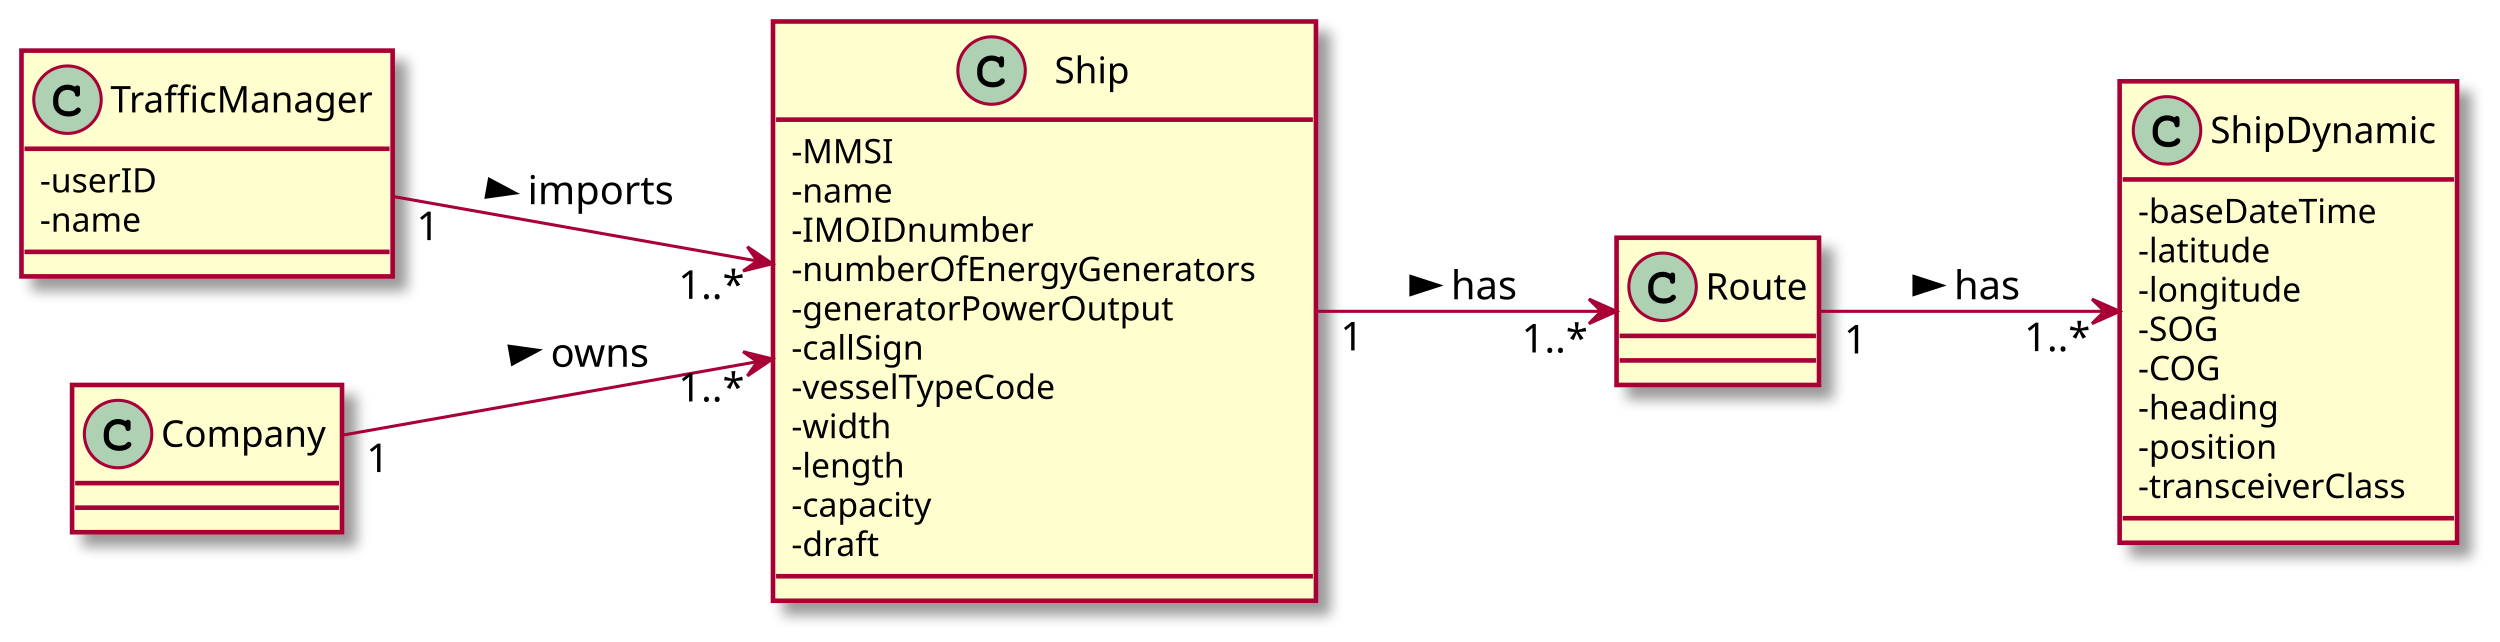
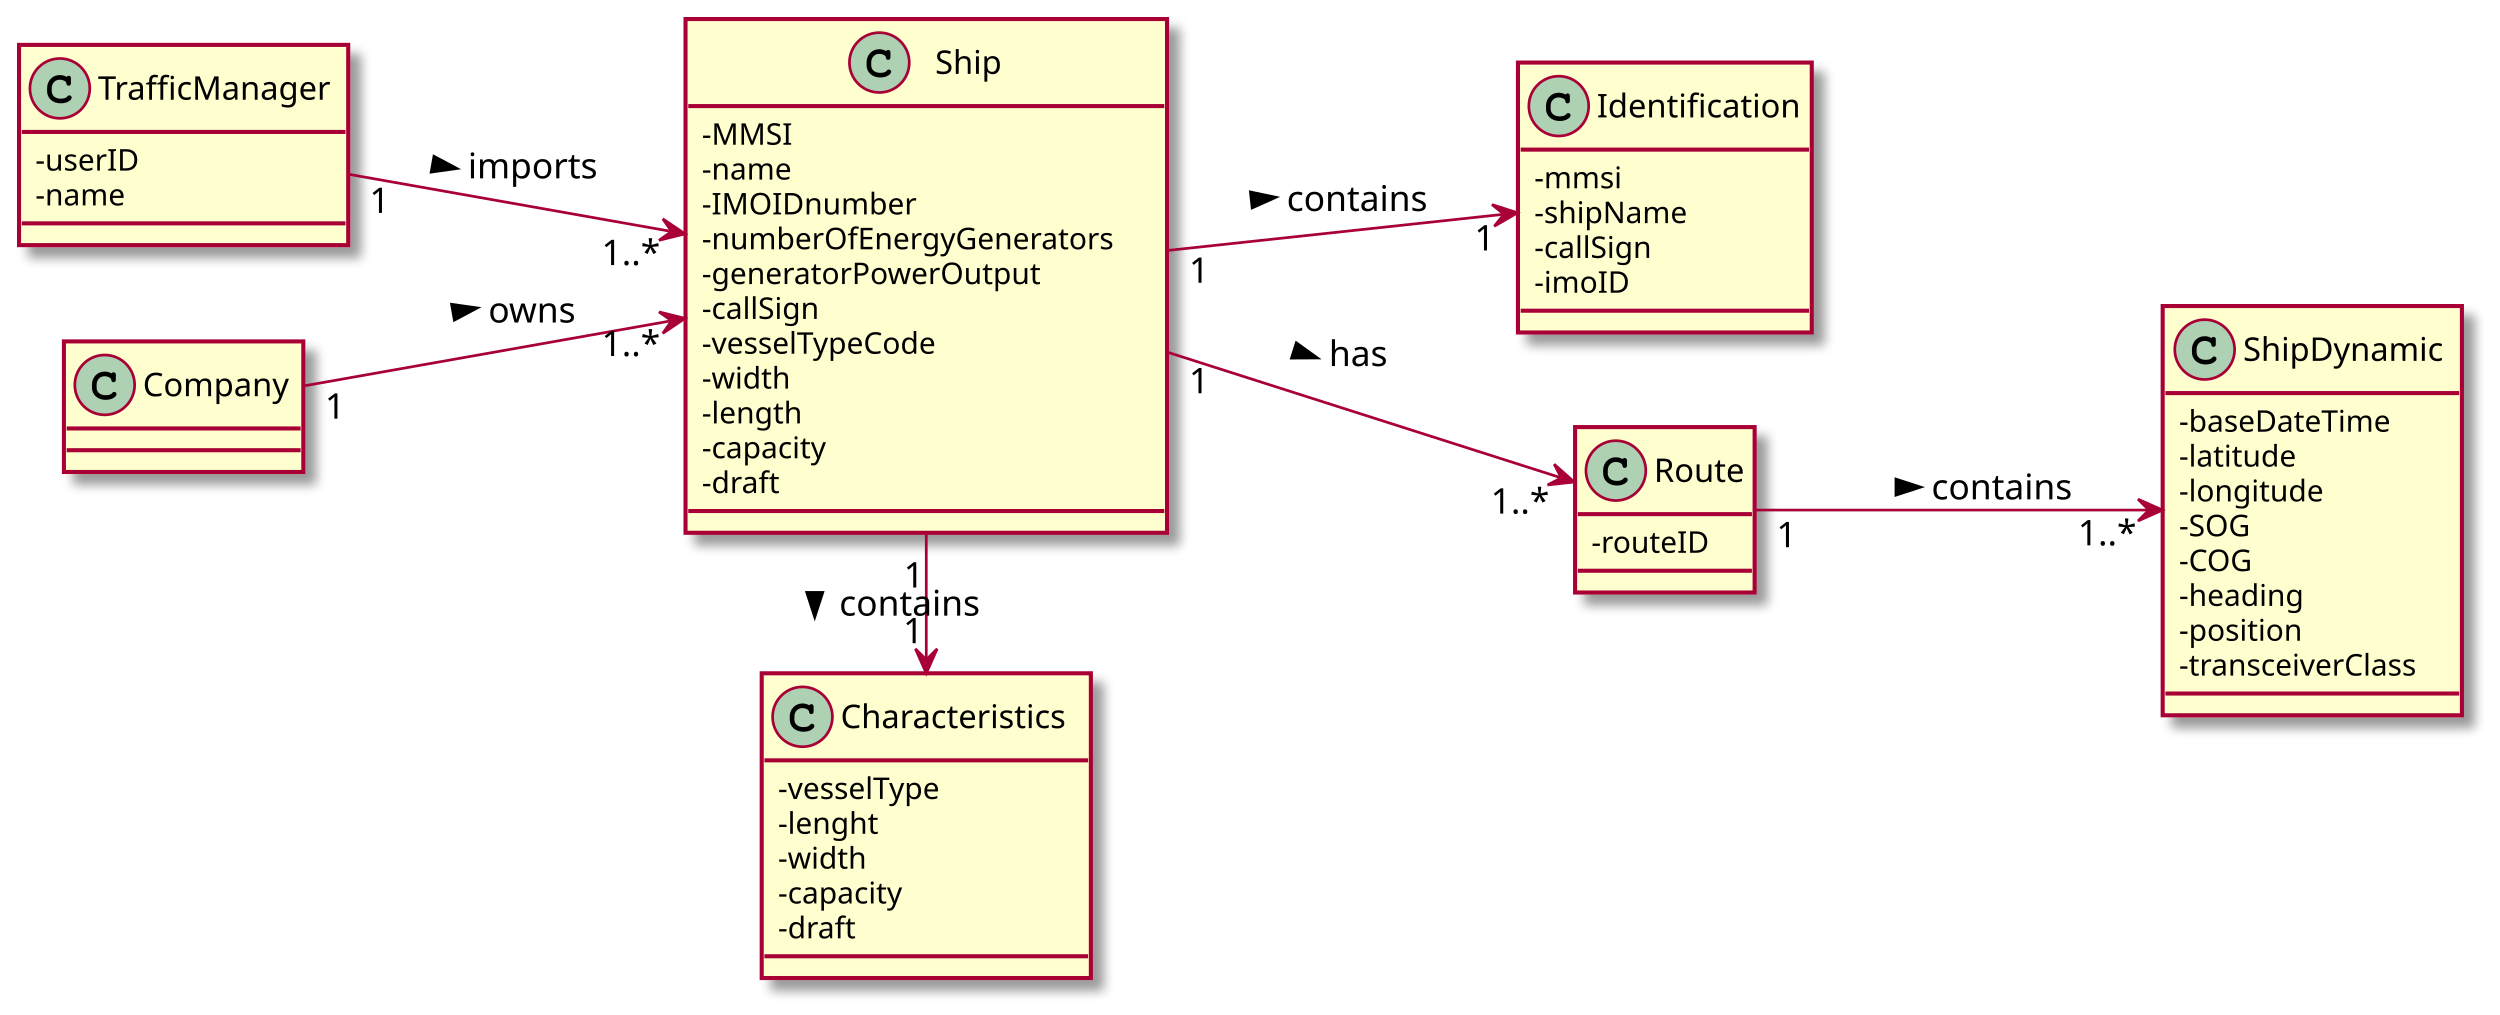
- <svg xmlns="http://www.w3.org/2000/svg" contentScriptType="application/ecmascript" contentStyleType="text/css" height="209px" preserveAspectRatio="none" style="width:815px;height:209px;background:#FFFFFF;" version="1.1" viewBox="0 0 815 209" width="815px" zoomAndPan="magnify">
+ <svg xmlns="http://www.w3.org/2000/svg" contentScriptType="application/ecmascript" contentStyleType="text/css" height="373px" preserveAspectRatio="none" style="width:919px;height:373px;background:#FFFFFF;" version="1.1" viewBox="0 0 919 373" width="919px" zoomAndPan="magnify">
  <defs>
-     <filter height="300%" id="fe0t41v45ibgb" width="300%" x="-1" y="-1">
+     <filter height="300%" id="fnvpz3datenb4" width="300%" x="-1" y="-1">
      <feGaussianBlur result="blurOut" stdDeviation="2.0" />
      <feColorMatrix in="blurOut" result="blurOut2" type="matrix" values="0 0 0 0 0 0 0 0 0 0 0 0 0 0 0 0 0 0 .4 0" />
      <feOffset dx="4.0" dy="4.0" in="blurOut2" result="blurOut3" />
      <feBlend in="SourceGraphic" in2="blurOut3" mode="normal" />
    </filter>
  </defs>
  <g>
-     <rect codeLine="3" fill="#FEFECE" filter="url(#fe0t41v45ibgb)" height="188.852" id="Ship" style="stroke:#A80036;stroke-width:1.5;" width="177" x="252" y="7" />
+     <rect codeLine="3" fill="#FEFECE" filter="url(#fnvpz3datenb4)" height="188.852" id="Ship" style="stroke:#A80036;stroke-width:1.5;" width="177" x="252" y="7" />
    <ellipse cx="323.25" cy="23" fill="#ADD1B2" rx="11" ry="11" style="stroke:#A80036;stroke-width:1.0;" />
    <path d="M325.594,18.672 C324.656,18.234 324.062,18.094 323.188,18.094 C320.562,18.094 318.562,20.172 318.562,22.891 L318.562,24.016 C318.562,26.594 320.672,28.484 323.562,28.484 C324.781,28.484 325.938,28.188 326.688,27.641 C327.266,27.234 327.594,26.781 327.594,26.391 C327.594,25.938 327.203,25.547 326.734,25.547 C326.516,25.547 326.312,25.625 326.125,25.812 C325.672,26.297 325.672,26.297 325.484,26.391 C325.062,26.656 324.375,26.781 323.609,26.781 C321.562,26.781 320.266,25.688 320.266,23.984 L320.266,22.891 C320.266,21.109 321.516,19.797 323.25,19.797 C323.828,19.797 324.438,19.953 324.906,20.203 C325.391,20.484 325.562,20.703 325.656,21.109 C325.719,21.516 325.75,21.641 325.891,21.766 C326.031,21.906 326.266,22.016 326.484,22.016 C326.75,22.016 327.016,21.875 327.188,21.656 C327.297,21.5 327.328,21.312 327.328,20.891 L327.328,19.469 C327.328,19.031 327.312,18.906 327.219,18.75 C327.062,18.484 326.781,18.344 326.484,18.344 C326.188,18.344 325.984,18.438 325.766,18.75 L325.594,18.672 Z " fill="#000000" />
    <text fill="#000000" font-family="sans-serif" font-size="12" lengthAdjust="spacing" textLength="26" x="343.75" y="27.154">Ship</text>
    <line style="stroke:#A80036;stroke-width:1.5;" x1="253" x2="428" y1="39" y2="39" />
    <text fill="#000000" font-family="sans-serif" font-size="11" lengthAdjust="spacing" textLength="33" x="258" y="53.21">-MMSI</text>
    <text fill="#000000" font-family="sans-serif" font-size="11" lengthAdjust="spacing" textLength="37" x="258" y="66.015">-name</text>
    <text fill="#000000" font-family="sans-serif" font-size="11" lengthAdjust="spacing" textLength="81" x="258" y="78.82">-IMOIDnumber</text>
    <text fill="#000000" font-family="sans-serif" font-size="11" lengthAdjust="spacing" textLength="165" x="258" y="91.624">-numberOfEnergyGenerators</text>
    <text fill="#000000" font-family="sans-serif" font-size="11" lengthAdjust="spacing" textLength="132" x="258" y="104.429">-generatorPowerOutput</text>
    <text fill="#000000" font-family="sans-serif" font-size="11" lengthAdjust="spacing" textLength="48" x="258" y="117.234">-callSign</text>
    <text fill="#000000" font-family="sans-serif" font-size="11" lengthAdjust="spacing" textLength="101" x="258" y="130.039">-vesselTypeCode</text>
    <text fill="#000000" font-family="sans-serif" font-size="11" lengthAdjust="spacing" textLength="34" x="258" y="142.843">-width</text>
    <text fill="#000000" font-family="sans-serif" font-size="11" lengthAdjust="spacing" textLength="40" x="258" y="155.648">-length</text>
    <text fill="#000000" font-family="sans-serif" font-size="11" lengthAdjust="spacing" textLength="51" x="258" y="168.453">-capacity</text>
    <text fill="#000000" font-family="sans-serif" font-size="11" lengthAdjust="spacing" textLength="30" x="258" y="181.257">-draft</text>
    <line style="stroke:#A80036;stroke-width:1.5;" x1="253" x2="428" y1="187.852" y2="187.852" />
-     <rect codeLine="17" fill="#FEFECE" filter="url(#fe0t41v45ibgb)" height="73.609" id="TrafficManager" style="stroke:#A80036;stroke-width:1.5;" width="121" x="7" y="16.5" />
+     <rect codeLine="17" fill="#FEFECE" filter="url(#fnvpz3datenb4)" height="73.609" id="TrafficManager" style="stroke:#A80036;stroke-width:1.5;" width="121" x="7" y="16.5" />
    <ellipse cx="22" cy="32.5" fill="#ADD1B2" rx="11" ry="11" style="stroke:#A80036;stroke-width:1.0;" />
    <path d="M24.344,28.172 C23.406,27.734 22.812,27.594 21.938,27.594 C19.312,27.594 17.312,29.672 17.312,32.391 L17.312,33.516 C17.312,36.094 19.422,37.984 22.312,37.984 C23.531,37.984 24.688,37.688 25.438,37.141 C26.016,36.734 26.344,36.281 26.344,35.891 C26.344,35.438 25.953,35.047 25.484,35.047 C25.266,35.047 25.062,35.125 24.875,35.312 C24.422,35.797 24.422,35.797 24.234,35.891 C23.812,36.156 23.125,36.281 22.359,36.281 C20.312,36.281 19.016,35.188 19.016,33.484 L19.016,32.391 C19.016,30.609 20.266,29.297 22,29.297 C22.578,29.297 23.188,29.453 23.656,29.703 C24.141,29.984 24.312,30.203 24.406,30.609 C24.469,31.016 24.5,31.141 24.641,31.266 C24.781,31.406 25.016,31.516 25.234,31.516 C25.5,31.516 25.766,31.375 25.938,31.156 C26.047,31 26.078,30.812 26.078,30.391 L26.078,28.969 C26.078,28.531 26.062,28.406 25.969,28.25 C25.812,27.984 25.531,27.844 25.234,27.844 C24.938,27.844 24.734,27.938 24.516,28.25 L24.344,28.172 Z " fill="#000000" />
    <text fill="#000000" font-family="sans-serif" font-size="12" lengthAdjust="spacing" textLength="89" x="36" y="36.654">TrafficManager</text>
    <line style="stroke:#A80036;stroke-width:1.5;" x1="8" x2="127" y1="48.5" y2="48.5" />
    <text fill="#000000" font-family="sans-serif" font-size="11" lengthAdjust="spacing" textLength="41" x="13" y="62.71">-userID</text>
    <text fill="#000000" font-family="sans-serif" font-size="11" lengthAdjust="spacing" textLength="37" x="13" y="75.515">-name</text>
    <line style="stroke:#A80036;stroke-width:1.5;" x1="8" x2="127" y1="82.109" y2="82.109" />
-     <rect codeLine="21" fill="#FEFECE" filter="url(#fe0t41v45ibgb)" height="150.438" id="ShipDynamic" style="stroke:#A80036;stroke-width:1.5;" width="110" x="691" y="26.5" />
-     <ellipse cx="706.45" cy="42.5" fill="#ADD1B2" rx="11" ry="11" style="stroke:#A80036;stroke-width:1.0;" />
-     <path d="M708.794,38.172 C707.856,37.734 707.263,37.594 706.388,37.594 C703.763,37.594 701.763,39.672 701.763,42.391 L701.763,43.516 C701.763,46.094 703.872,47.984 706.763,47.984 C707.981,47.984 709.138,47.688 709.888,47.141 C710.466,46.734 710.794,46.281 710.794,45.891 C710.794,45.438 710.403,45.047 709.934,45.047 C709.716,45.047 709.513,45.125 709.325,45.312 C708.872,45.797 708.872,45.797 708.684,45.891 C708.263,46.156 707.575,46.281 706.809,46.281 C704.763,46.281 703.466,45.188 703.466,43.484 L703.466,42.391 C703.466,40.609 704.716,39.297 706.45,39.297 C707.028,39.297 707.638,39.453 708.106,39.703 C708.591,39.984 708.763,40.203 708.856,40.609 C708.919,41.016 708.95,41.141 709.091,41.266 C709.231,41.406 709.466,41.516 709.684,41.516 C709.95,41.516 710.216,41.375 710.388,41.156 C710.497,41 710.528,40.812 710.528,40.391 L710.528,38.969 C710.528,38.531 710.513,38.406 710.419,38.25 C710.263,37.984 709.981,37.844 709.684,37.844 C709.388,37.844 709.184,37.938 708.966,38.25 L708.794,38.172 Z " fill="#000000" />
-     <text fill="#000000" font-family="sans-serif" font-size="12" lengthAdjust="spacing" textLength="77" x="720.55" y="46.654">ShipDynamic</text>
-     <line style="stroke:#A80036;stroke-width:1.5;" x1="692" x2="800" y1="58.5" y2="58.5" />
-     <text fill="#000000" font-family="sans-serif" font-size="11" lengthAdjust="spacing" textLength="89" x="697" y="72.71">-baseDateTime</text>
-     <text fill="#000000" font-family="sans-serif" font-size="11" lengthAdjust="spacing" textLength="47" x="697" y="85.515">-latitude</text>
-     <text fill="#000000" font-family="sans-serif" font-size="11" lengthAdjust="spacing" textLength="57" x="697" y="98.32">-longitude</text>
-     <text fill="#000000" font-family="sans-serif" font-size="11" lengthAdjust="spacing" textLength="30" x="697" y="111.124">-SOG</text>
-     <text fill="#000000" font-family="sans-serif" font-size="11" lengthAdjust="spacing" textLength="30" x="697" y="123.929">-COG</text>
-     <text fill="#000000" font-family="sans-serif" font-size="11" lengthAdjust="spacing" textLength="50" x="697" y="136.734">-heading</text>
-     <text fill="#000000" font-family="sans-serif" font-size="11" lengthAdjust="spacing" textLength="48" x="697" y="149.539">-position</text>
-     <text fill="#000000" font-family="sans-serif" font-size="11" lengthAdjust="spacing" textLength="98" x="697" y="162.343">-transceiverClass</text>
-     <line style="stroke:#A80036;stroke-width:1.5;" x1="692" x2="800" y1="168.938" y2="168.938" />
-     <rect fill="#FEFECE" filter="url(#fe0t41v45ibgb)" height="48" id="Route" style="stroke:#A80036;stroke-width:1.5;" width="66" x="527" y="77.5" />
-     <ellipse cx="542" cy="93.5" fill="#ADD1B2" rx="11" ry="11" style="stroke:#A80036;stroke-width:1.0;" />
-     <path d="M544.344,89.172 C543.406,88.734 542.812,88.594 541.938,88.594 C539.312,88.594 537.312,90.672 537.312,93.391 L537.312,94.516 C537.312,97.094 539.422,98.984 542.312,98.984 C543.531,98.984 544.688,98.688 545.438,98.141 C546.016,97.734 546.344,97.281 546.344,96.891 C546.344,96.438 545.953,96.047 545.484,96.047 C545.266,96.047 545.062,96.125 544.875,96.312 C544.422,96.797 544.422,96.797 544.234,96.891 C543.812,97.156 543.125,97.281 542.359,97.281 C540.312,97.281 539.016,96.188 539.016,94.484 L539.016,93.391 C539.016,91.609 540.266,90.297 542,90.297 C542.578,90.297 543.188,90.453 543.656,90.703 C544.141,90.984 544.312,91.203 544.406,91.609 C544.469,92.016 544.5,92.141 544.641,92.266 C544.781,92.406 545.016,92.516 545.234,92.516 C545.5,92.516 545.766,92.375 545.938,92.156 C546.047,92 546.078,91.812 546.078,91.391 L546.078,89.969 C546.078,89.531 546.062,89.406 545.969,89.25 C545.812,88.984 545.531,88.844 545.234,88.844 C544.938,88.844 544.734,88.938 544.516,89.25 L544.344,89.172 Z " fill="#000000" />
-     <text fill="#000000" font-family="sans-serif" font-size="12" lengthAdjust="spacing" textLength="34" x="556" y="97.654">Route</text>
-     <line style="stroke:#A80036;stroke-width:1.5;" x1="528" x2="592" y1="109.5" y2="109.5" />
-     <line style="stroke:#A80036;stroke-width:1.5;" x1="528" x2="592" y1="117.5" y2="117.5" />
-     <rect fill="#FEFECE" filter="url(#fe0t41v45ibgb)" height="48" id="Company" style="stroke:#A80036;stroke-width:1.5;" width="88" x="23.5" y="125.5" />
+     <rect codeLine="21" fill="#FEFECE" filter="url(#fnvpz3datenb4)" height="150.438" id="ShipDynamic" style="stroke:#A80036;stroke-width:1.5;" width="110" x="795" y="112.5" />
+     <ellipse cx="810.45" cy="128.5" fill="#ADD1B2" rx="11" ry="11" style="stroke:#A80036;stroke-width:1.0;" />
+     <path d="M812.794,124.172 C811.856,123.734 811.263,123.594 810.388,123.594 C807.763,123.594 805.763,125.672 805.763,128.391 L805.763,129.516 C805.763,132.094 807.872,133.984 810.763,133.984 C811.981,133.984 813.138,133.688 813.888,133.141 C814.466,132.734 814.794,132.281 814.794,131.891 C814.794,131.438 814.403,131.047 813.934,131.047 C813.716,131.047 813.513,131.125 813.325,131.312 C812.872,131.797 812.872,131.797 812.684,131.891 C812.263,132.156 811.575,132.281 810.809,132.281 C808.763,132.281 807.466,131.188 807.466,129.484 L807.466,128.391 C807.466,126.609 808.716,125.297 810.45,125.297 C811.028,125.297 811.638,125.453 812.106,125.703 C812.591,125.984 812.763,126.203 812.856,126.609 C812.919,127.016 812.95,127.141 813.091,127.266 C813.231,127.406 813.466,127.516 813.684,127.516 C813.95,127.516 814.216,127.375 814.388,127.156 C814.497,127 814.528,126.812 814.528,126.391 L814.528,124.969 C814.528,124.531 814.513,124.406 814.419,124.25 C814.263,123.984 813.981,123.844 813.684,123.844 C813.388,123.844 813.184,123.938 812.966,124.25 L812.794,124.172 Z " fill="#000000" />
+     <text fill="#000000" font-family="sans-serif" font-size="12" lengthAdjust="spacing" textLength="77" x="824.55" y="132.654">ShipDynamic</text>
+     <line style="stroke:#A80036;stroke-width:1.5;" x1="796" x2="904" y1="144.5" y2="144.5" />
+     <text fill="#000000" font-family="sans-serif" font-size="11" lengthAdjust="spacing" textLength="89" x="801" y="158.71">-baseDateTime</text>
+     <text fill="#000000" font-family="sans-serif" font-size="11" lengthAdjust="spacing" textLength="47" x="801" y="171.515">-latitude</text>
+     <text fill="#000000" font-family="sans-serif" font-size="11" lengthAdjust="spacing" textLength="57" x="801" y="184.32">-longitude</text>
+     <text fill="#000000" font-family="sans-serif" font-size="11" lengthAdjust="spacing" textLength="30" x="801" y="197.125">-SOG</text>
+     <text fill="#000000" font-family="sans-serif" font-size="11" lengthAdjust="spacing" textLength="30" x="801" y="209.929">-COG</text>
+     <text fill="#000000" font-family="sans-serif" font-size="11" lengthAdjust="spacing" textLength="50" x="801" y="222.734">-heading</text>
+     <text fill="#000000" font-family="sans-serif" font-size="11" lengthAdjust="spacing" textLength="48" x="801" y="235.539">-position</text>
+     <text fill="#000000" font-family="sans-serif" font-size="11" lengthAdjust="spacing" textLength="98" x="801" y="248.343">-transceiverClass</text>
+     <line style="stroke:#A80036;stroke-width:1.5;" x1="796" x2="904" y1="254.938" y2="254.938" />
+     <rect codeLine="32" fill="#FEFECE" filter="url(#fnvpz3datenb4)" height="99.219" id="Identification" style="stroke:#A80036;stroke-width:1.5;" width="108" x="558" y="23" />
+     <ellipse cx="573" cy="39" fill="#ADD1B2" rx="11" ry="11" style="stroke:#A80036;stroke-width:1.0;" />
+     <path d="M575.344,34.672 C574.406,34.234 573.812,34.094 572.938,34.094 C570.312,34.094 568.312,36.172 568.312,38.891 L568.312,40.016 C568.312,42.594 570.422,44.484 573.312,44.484 C574.531,44.484 575.688,44.188 576.438,43.641 C577.016,43.234 577.344,42.781 577.344,42.391 C577.344,41.938 576.953,41.547 576.484,41.547 C576.266,41.547 576.062,41.625 575.875,41.812 C575.422,42.297 575.422,42.297 575.234,42.391 C574.812,42.656 574.125,42.781 573.359,42.781 C571.312,42.781 570.016,41.688 570.016,39.984 L570.016,38.891 C570.016,37.109 571.266,35.797 573,35.797 C573.578,35.797 574.188,35.953 574.656,36.203 C575.141,36.484 575.312,36.703 575.406,37.109 C575.469,37.516 575.5,37.641 575.641,37.766 C575.781,37.906 576.016,38.016 576.234,38.016 C576.5,38.016 576.766,37.875 576.938,37.656 C577.047,37.5 577.078,37.312 577.078,36.891 L577.078,35.469 C577.078,35.031 577.062,34.906 576.969,34.75 C576.812,34.484 576.531,34.344 576.234,34.344 C575.938,34.344 575.734,34.438 575.516,34.75 L575.344,34.672 Z " fill="#000000" />
+     <text fill="#000000" font-family="sans-serif" font-size="12" lengthAdjust="spacing" textLength="76" x="587" y="43.154">Identification</text>
+     <line style="stroke:#A80036;stroke-width:1.5;" x1="559" x2="665" y1="55" y2="55" />
+     <text fill="#000000" font-family="sans-serif" font-size="11" lengthAdjust="spacing" textLength="35" x="564" y="69.21">-mmsi</text>
+     <text fill="#000000" font-family="sans-serif" font-size="11" lengthAdjust="spacing" textLength="61" x="564" y="82.015">-shipName</text>
+     <text fill="#000000" font-family="sans-serif" font-size="11" lengthAdjust="spacing" textLength="48" x="564" y="94.82">-callSign</text>
+     <text fill="#000000" font-family="sans-serif" font-size="11" lengthAdjust="spacing" textLength="37" x="564" y="107.624">-imoID</text>
+     <line style="stroke:#A80036;stroke-width:1.5;" x1="559" x2="665" y1="114.219" y2="114.219" />
+     <rect codeLine="39" fill="#FEFECE" filter="url(#fnvpz3datenb4)" height="112.023" id="Characteristics" style="stroke:#A80036;stroke-width:1.5;" width="121" x="280" y="247.5" />
+     <ellipse cx="295" cy="263.5" fill="#ADD1B2" rx="11" ry="11" style="stroke:#A80036;stroke-width:1.0;" />
+     <path d="M297.344,259.172 C296.406,258.734 295.812,258.594 294.938,258.594 C292.312,258.594 290.312,260.672 290.312,263.391 L290.312,264.516 C290.312,267.094 292.422,268.984 295.312,268.984 C296.531,268.984 297.688,268.688 298.438,268.141 C299.016,267.734 299.344,267.281 299.344,266.891 C299.344,266.438 298.953,266.047 298.484,266.047 C298.266,266.047 298.062,266.125 297.875,266.312 C297.422,266.797 297.422,266.797 297.234,266.891 C296.812,267.156 296.125,267.281 295.359,267.281 C293.312,267.281 292.016,266.188 292.016,264.484 L292.016,263.391 C292.016,261.609 293.266,260.297 295,260.297 C295.578,260.297 296.188,260.453 296.656,260.703 C297.141,260.984 297.312,261.203 297.406,261.609 C297.469,262.016 297.5,262.141 297.641,262.266 C297.781,262.406 298.016,262.516 298.234,262.516 C298.5,262.516 298.766,262.375 298.938,262.156 C299.047,262 299.078,261.812 299.078,261.391 L299.078,259.969 C299.078,259.531 299.062,259.406 298.969,259.25 C298.812,258.984 298.531,258.844 298.234,258.844 C297.938,258.844 297.734,258.938 297.516,259.25 L297.344,259.172 Z " fill="#000000" />
+     <text fill="#000000" font-family="sans-serif" font-size="12" lengthAdjust="spacing" textLength="89" x="309" y="267.654">Characteristics</text>
+     <line style="stroke:#A80036;stroke-width:1.5;" x1="281" x2="400" y1="279.5" y2="279.5" />
+     <text fill="#000000" font-family="sans-serif" font-size="11" lengthAdjust="spacing" textLength="71" x="286" y="293.71">-vesselType</text>
+     <text fill="#000000" font-family="sans-serif" font-size="11" lengthAdjust="spacing" textLength="40" x="286" y="306.515">-lenght</text>
+     <text fill="#000000" font-family="sans-serif" font-size="11" lengthAdjust="spacing" textLength="34" x="286" y="319.32">-width</text>
+     <text fill="#000000" font-family="sans-serif" font-size="11" lengthAdjust="spacing" textLength="51" x="286" y="332.125">-capacity</text>
+     <text fill="#000000" font-family="sans-serif" font-size="11" lengthAdjust="spacing" textLength="30" x="286" y="344.929">-draft</text>
+     <line style="stroke:#A80036;stroke-width:1.5;" x1="281" x2="400" y1="351.523" y2="351.523" />
+     <rect codeLine="46" fill="#FEFECE" filter="url(#fnvpz3datenb4)" height="60.805" id="Route" style="stroke:#A80036;stroke-width:1.5;" width="66" x="579" y="157" />
+     <ellipse cx="594" cy="173" fill="#ADD1B2" rx="11" ry="11" style="stroke:#A80036;stroke-width:1.0;" />
+     <path d="M596.344,168.672 C595.406,168.234 594.812,168.094 593.938,168.094 C591.312,168.094 589.312,170.172 589.312,172.891 L589.312,174.016 C589.312,176.594 591.422,178.484 594.312,178.484 C595.531,178.484 596.688,178.188 597.438,177.641 C598.016,177.234 598.344,176.781 598.344,176.391 C598.344,175.938 597.953,175.547 597.484,175.547 C597.266,175.547 597.062,175.625 596.875,175.812 C596.422,176.297 596.422,176.297 596.234,176.391 C595.812,176.656 595.125,176.781 594.359,176.781 C592.312,176.781 591.016,175.688 591.016,173.984 L591.016,172.891 C591.016,171.109 592.266,169.797 594,169.797 C594.578,169.797 595.188,169.953 595.656,170.203 C596.141,170.484 596.312,170.703 596.406,171.109 C596.469,171.516 596.5,171.641 596.641,171.766 C596.781,171.906 597.016,172.016 597.234,172.016 C597.5,172.016 597.766,171.875 597.938,171.656 C598.047,171.5 598.078,171.312 598.078,170.891 L598.078,169.469 C598.078,169.031 598.062,168.906 597.969,168.75 C597.812,168.484 597.531,168.344 597.234,168.344 C596.938,168.344 596.734,168.438 596.516,168.75 L596.344,168.672 Z " fill="#000000" />
+     <text fill="#000000" font-family="sans-serif" font-size="12" lengthAdjust="spacing" textLength="34" x="608" y="177.154">Route</text>
+     <line style="stroke:#A80036;stroke-width:1.5;" x1="580" x2="644" y1="189" y2="189" />
+     <text fill="#000000" font-family="sans-serif" font-size="11" lengthAdjust="spacing" textLength="46" x="585" y="203.21">-routeID</text>
+     <line style="stroke:#A80036;stroke-width:1.5;" x1="580" x2="644" y1="209.805" y2="209.805" />
+     <rect fill="#FEFECE" filter="url(#fnvpz3datenb4)" height="48" id="Company" style="stroke:#A80036;stroke-width:1.5;" width="88" x="23.5" y="125.5" />
    <ellipse cx="38.5" cy="141.5" fill="#ADD1B2" rx="11" ry="11" style="stroke:#A80036;stroke-width:1.0;" />
    <path d="M40.844,137.172 C39.906,136.734 39.312,136.594 38.438,136.594 C35.812,136.594 33.812,138.672 33.812,141.391 L33.812,142.516 C33.812,145.094 35.922,146.984 38.812,146.984 C40.031,146.984 41.188,146.688 41.938,146.141 C42.516,145.734 42.844,145.281 42.844,144.891 C42.844,144.438 42.453,144.047 41.984,144.047 C41.766,144.047 41.562,144.125 41.375,144.312 C40.922,144.797 40.922,144.797 40.734,144.891 C40.312,145.156 39.625,145.281 38.859,145.281 C36.812,145.281 35.516,144.188 35.516,142.484 L35.516,141.391 C35.516,139.609 36.766,138.297 38.5,138.297 C39.078,138.297 39.688,138.453 40.156,138.703 C40.641,138.984 40.812,139.203 40.906,139.609 C40.969,140.016 41,140.141 41.141,140.266 C41.281,140.406 41.516,140.516 41.734,140.516 C42,140.516 42.266,140.375 42.438,140.156 C42.547,140 42.578,139.812 42.578,139.391 L42.578,137.969 C42.578,137.531 42.562,137.406 42.469,137.25 C42.312,136.984 42.031,136.844 41.734,136.844 C41.438,136.844 41.234,136.938 41.016,137.25 L40.844,137.172 Z " fill="#000000" />
    <text fill="#000000" font-family="sans-serif" font-size="12" lengthAdjust="spacing" textLength="56" x="52.5" y="145.654">Company</text>
    <line style="stroke:#A80036;stroke-width:1.5;" x1="24.5" x2="110.5" y1="157.5" y2="157.5" />
    <line style="stroke:#A80036;stroke-width:1.5;" x1="24.5" x2="110.5" y1="165.5" y2="165.5" />
-     <path codeLine="31" d="M128.308,64.093 C162.991,70.236 207.415,78.105 246.564,85.039 " fill="none" id="TrafficManager-to-Ship" style="stroke:#A80036;stroke-width:1.0;" />
+     <path codeLine="51" d="M128.308,64.093 C162.991,70.236 207.415,78.105 246.564,85.039 " fill="none" id="TrafficManager-to-Ship" style="stroke:#A80036;stroke-width:1.0;" />
    <polygon fill="#A80036" points="251.804,85.967,243.641,80.457,246.881,85.094,242.244,88.334,251.804,85.967" style="stroke:#A80036;stroke-width:1.0;" />
-     <polygon fill="#000000" points="167.923,62.938,159.53,58.467,158.504,64.255,167.923,62.938" style="stroke:#000000;stroke-width:1.0;" />
-     <text fill="#000000" font-family="sans-serif" font-size="13" lengthAdjust="spacing" textLength="49" x="172" y="66.567">imports</text>
+     <polygon fill="#000000" points="167.923,61.938,159.53,57.467,158.504,63.255,167.923,61.938" style="stroke:#000000;stroke-width:1.0;" />
+     <text fill="#000000" font-family="sans-serif" font-size="13" lengthAdjust="spacing" textLength="49" x="172" y="65.567">imports</text>
    <text fill="#000000" font-family="sans-serif" font-size="13" lengthAdjust="spacing" textLength="8" x="135.801" y="78.282">1</text>
    <text fill="#000000" font-family="sans-serif" font-size="13" lengthAdjust="spacing" textLength="23" x="221.133" y="97.43">1..*</text>
-     <path codeLine="32" d="M429.025,101.5 C461.315,101.5 496.202,101.5 521.694,101.5 " fill="none" id="Ship-to-Route" style="stroke:#A80036;stroke-width:1.0;" />
-     <polygon fill="#A80036" points="526.987,101.5,517.987,97.5,521.987,101.5,517.987,105.5,526.987,101.5" style="stroke:#A80036;stroke-width:1.0;" />
-     <polygon fill="#000000" points="469,93.066,459.955,90.127,459.955,96.005,469,93.066" style="stroke:#000000;stroke-width:1.0;" />
-     <text fill="#000000" font-family="sans-serif" font-size="13" lengthAdjust="spacing" textLength="23" x="473" y="97.567">has</text>
-     <text fill="#000000" font-family="sans-serif" font-size="13" lengthAdjust="spacing" textLength="8" x="436.976" y="114.224">1</text>
-     <text fill="#000000" font-family="sans-serif" font-size="13" lengthAdjust="spacing" textLength="23" x="496.058" y="114.915">1..*</text>
-     <path codeLine="33" d="M593.05,101.5 C618.551,101.5 654.937,101.5 685.71,101.5 " fill="none" id="Route-to-ShipDynamic" style="stroke:#A80036;stroke-width:1.0;" />
-     <polygon fill="#A80036" points="690.991,101.5,681.991,97.5,685.991,101.5,681.991,105.5,690.991,101.5" style="stroke:#A80036;stroke-width:1.0;" />
-     <polygon fill="#000000" points="633,93.066,623.955,90.127,623.955,96.005,633,93.066" style="stroke:#000000;stroke-width:1.0;" />
-     <text fill="#000000" font-family="sans-serif" font-size="13" lengthAdjust="spacing" textLength="23" x="637" y="97.567">has</text>
-     <text fill="#000000" font-family="sans-serif" font-size="13" lengthAdjust="spacing" textLength="8" x="601.155" y="115.222">1</text>
-     <text fill="#000000" font-family="sans-serif" font-size="13" lengthAdjust="spacing" textLength="23" x="659.885" y="114.462">1..*</text>
-     <path codeLine="34" d="M111.74,141.841 C148.002,135.418 201.051,126.022 246.831,117.914 " fill="none" id="Company-to-Ship" style="stroke:#A80036;stroke-width:1.0;" />
-     <polygon fill="#A80036" points="251.805,117.033,242.245,114.665,246.882,117.906,243.641,122.543,251.805,117.033" style="stroke:#A80036;stroke-width:1.0;" />
-     <polygon fill="#000000" points="175.423,114.194,166.004,112.878,167.03,118.666,175.423,114.194" style="stroke:#000000;stroke-width:1.0;" />
-     <text fill="#000000" font-family="sans-serif" font-size="13" lengthAdjust="spacing" textLength="34" x="179.5" y="119.567">owns</text>
+     <path codeLine="52" d="M429.371,129.541 C478.324,145.162 536.706,163.792 573.812,175.633 " fill="none" id="Ship-to-Route" style="stroke:#A80036;stroke-width:1.0;" />
+     <polygon fill="#A80036" points="578.679,177.186,571.321,170.639,573.916,175.666,568.889,178.26,578.679,177.186" style="stroke:#A80036;stroke-width:1.0;" />
+     <polygon fill="#000000" points="484.263,131.586,476.54,126.037,474.753,131.637,484.263,131.586" style="stroke:#000000;stroke-width:1.0;" />
+     <text fill="#000000" font-family="sans-serif" font-size="13" lengthAdjust="spacing" textLength="23" x="488.5" y="134.567">has</text>
+     <text fill="#000000" font-family="sans-serif" font-size="13" lengthAdjust="spacing" textLength="8" x="437.062" y="144.563">1</text>
+     <text fill="#000000" font-family="sans-serif" font-size="13" lengthAdjust="spacing" textLength="23" x="547.975" y="188.797">1..*</text>
+     <path codeLine="53" d="M340.5,196.377 C340.5,211.962 340.5,227.742 340.5,242.225 " fill="none" id="Ship-to-Characteristics" style="stroke:#A80036;stroke-width:1.0;" />
+     <polygon fill="#A80036" points="340.5,247.5,344.5,238.5,340.5,242.5,336.5,238.5,340.5,247.5" style="stroke:#A80036;stroke-width:1.0;" />
+     <polygon fill="#000000" points="299.5,226.816,302.439,217.771,296.561,217.771,299.5,226.816" style="stroke:#000000;stroke-width:1.0;" />
+     <text fill="#000000" font-family="sans-serif" font-size="13" lengthAdjust="spacing" textLength="54" x="308.5" y="226.317">contains</text>
+     <text fill="#000000" font-family="sans-serif" font-size="13" lengthAdjust="spacing" textLength="8" x="332.206" y="215.972">1</text>
+     <text fill="#000000" font-family="sans-serif" font-size="13" lengthAdjust="spacing" textLength="8" x="331.988" y="236.438">1</text>
+     <path codeLine="54" d="M429.371,92.044 C469.779,87.696 516.611,82.657 552.599,78.784 " fill="none" id="Ship-to-Identification" style="stroke:#A80036;stroke-width:1.0;" />
+     <polygon fill="#A80036" points="557.828,78.222,548.452,75.207,552.857,78.756,549.307,83.161,557.828,78.222" style="stroke:#A80036;stroke-width:1.0;" />
+     <polygon fill="#000000" points="468.971,72.531,459.664,70.577,460.293,76.421,468.971,72.531" style="stroke:#000000;stroke-width:1.0;" />
+     <text fill="#000000" font-family="sans-serif" font-size="13" lengthAdjust="spacing" textLength="54" x="473" y="77.567">contains</text>
+     <text fill="#000000" font-family="sans-serif" font-size="13" lengthAdjust="spacing" textLength="8" x="437.062" y="103.961">1</text>
+     <text fill="#000000" font-family="sans-serif" font-size="13" lengthAdjust="spacing" textLength="8" x="542.011" y="92.06">1</text>
+     <path codeLine="55" d="M645.32,187.5 C682.394,187.5 743.95,187.5 789.705,187.5 " fill="none" id="Route-to-ShipDynamic" style="stroke:#A80036;stroke-width:1.0;" />
+     <polygon fill="#A80036" points="794.923,187.5,785.923,183.5,789.923,187.5,785.923,191.5,794.923,187.5" style="stroke:#A80036;stroke-width:1.0;" />
+     <polygon fill="#000000" points="706,179.066,696.955,176.127,696.955,182.005,706,179.066" style="stroke:#000000;stroke-width:1.0;" />
+     <text fill="#000000" font-family="sans-serif" font-size="13" lengthAdjust="spacing" textLength="54" x="710" y="183.567">contains</text>
+     <text fill="#000000" font-family="sans-serif" font-size="13" lengthAdjust="spacing" textLength="8" x="653.017" y="201.148">1</text>
+     <text fill="#000000" font-family="sans-serif" font-size="13" lengthAdjust="spacing" textLength="23" x="763.809" y="200.462">1..*</text>
+     <path codeLine="56" d="M111.74,141.841 C148.002,135.418 201.051,126.022 246.831,117.914 " fill="none" id="Company-to-Ship" style="stroke:#A80036;stroke-width:1.0;" />
+     <polygon fill="#A80036" points="251.805,117.033,242.245,114.666,246.882,117.906,243.642,122.543,251.805,117.033" style="stroke:#A80036;stroke-width:1.0;" />
+     <polygon fill="#000000" points="175.423,113.194,166.004,111.878,167.03,117.666,175.423,113.194" style="stroke:#000000;stroke-width:1.0;" />
+     <text fill="#000000" font-family="sans-serif" font-size="13" lengthAdjust="spacing" textLength="34" x="179.5" y="118.567">owns</text>
    <text fill="#000000" font-family="sans-serif" font-size="13" lengthAdjust="spacing" textLength="8" x="119.428" y="153.893">1</text>
    <text fill="#000000" font-family="sans-serif" font-size="13" lengthAdjust="spacing" textLength="23" x="221.134" y="130.874">1..*</text>
  </g>
</svg>
